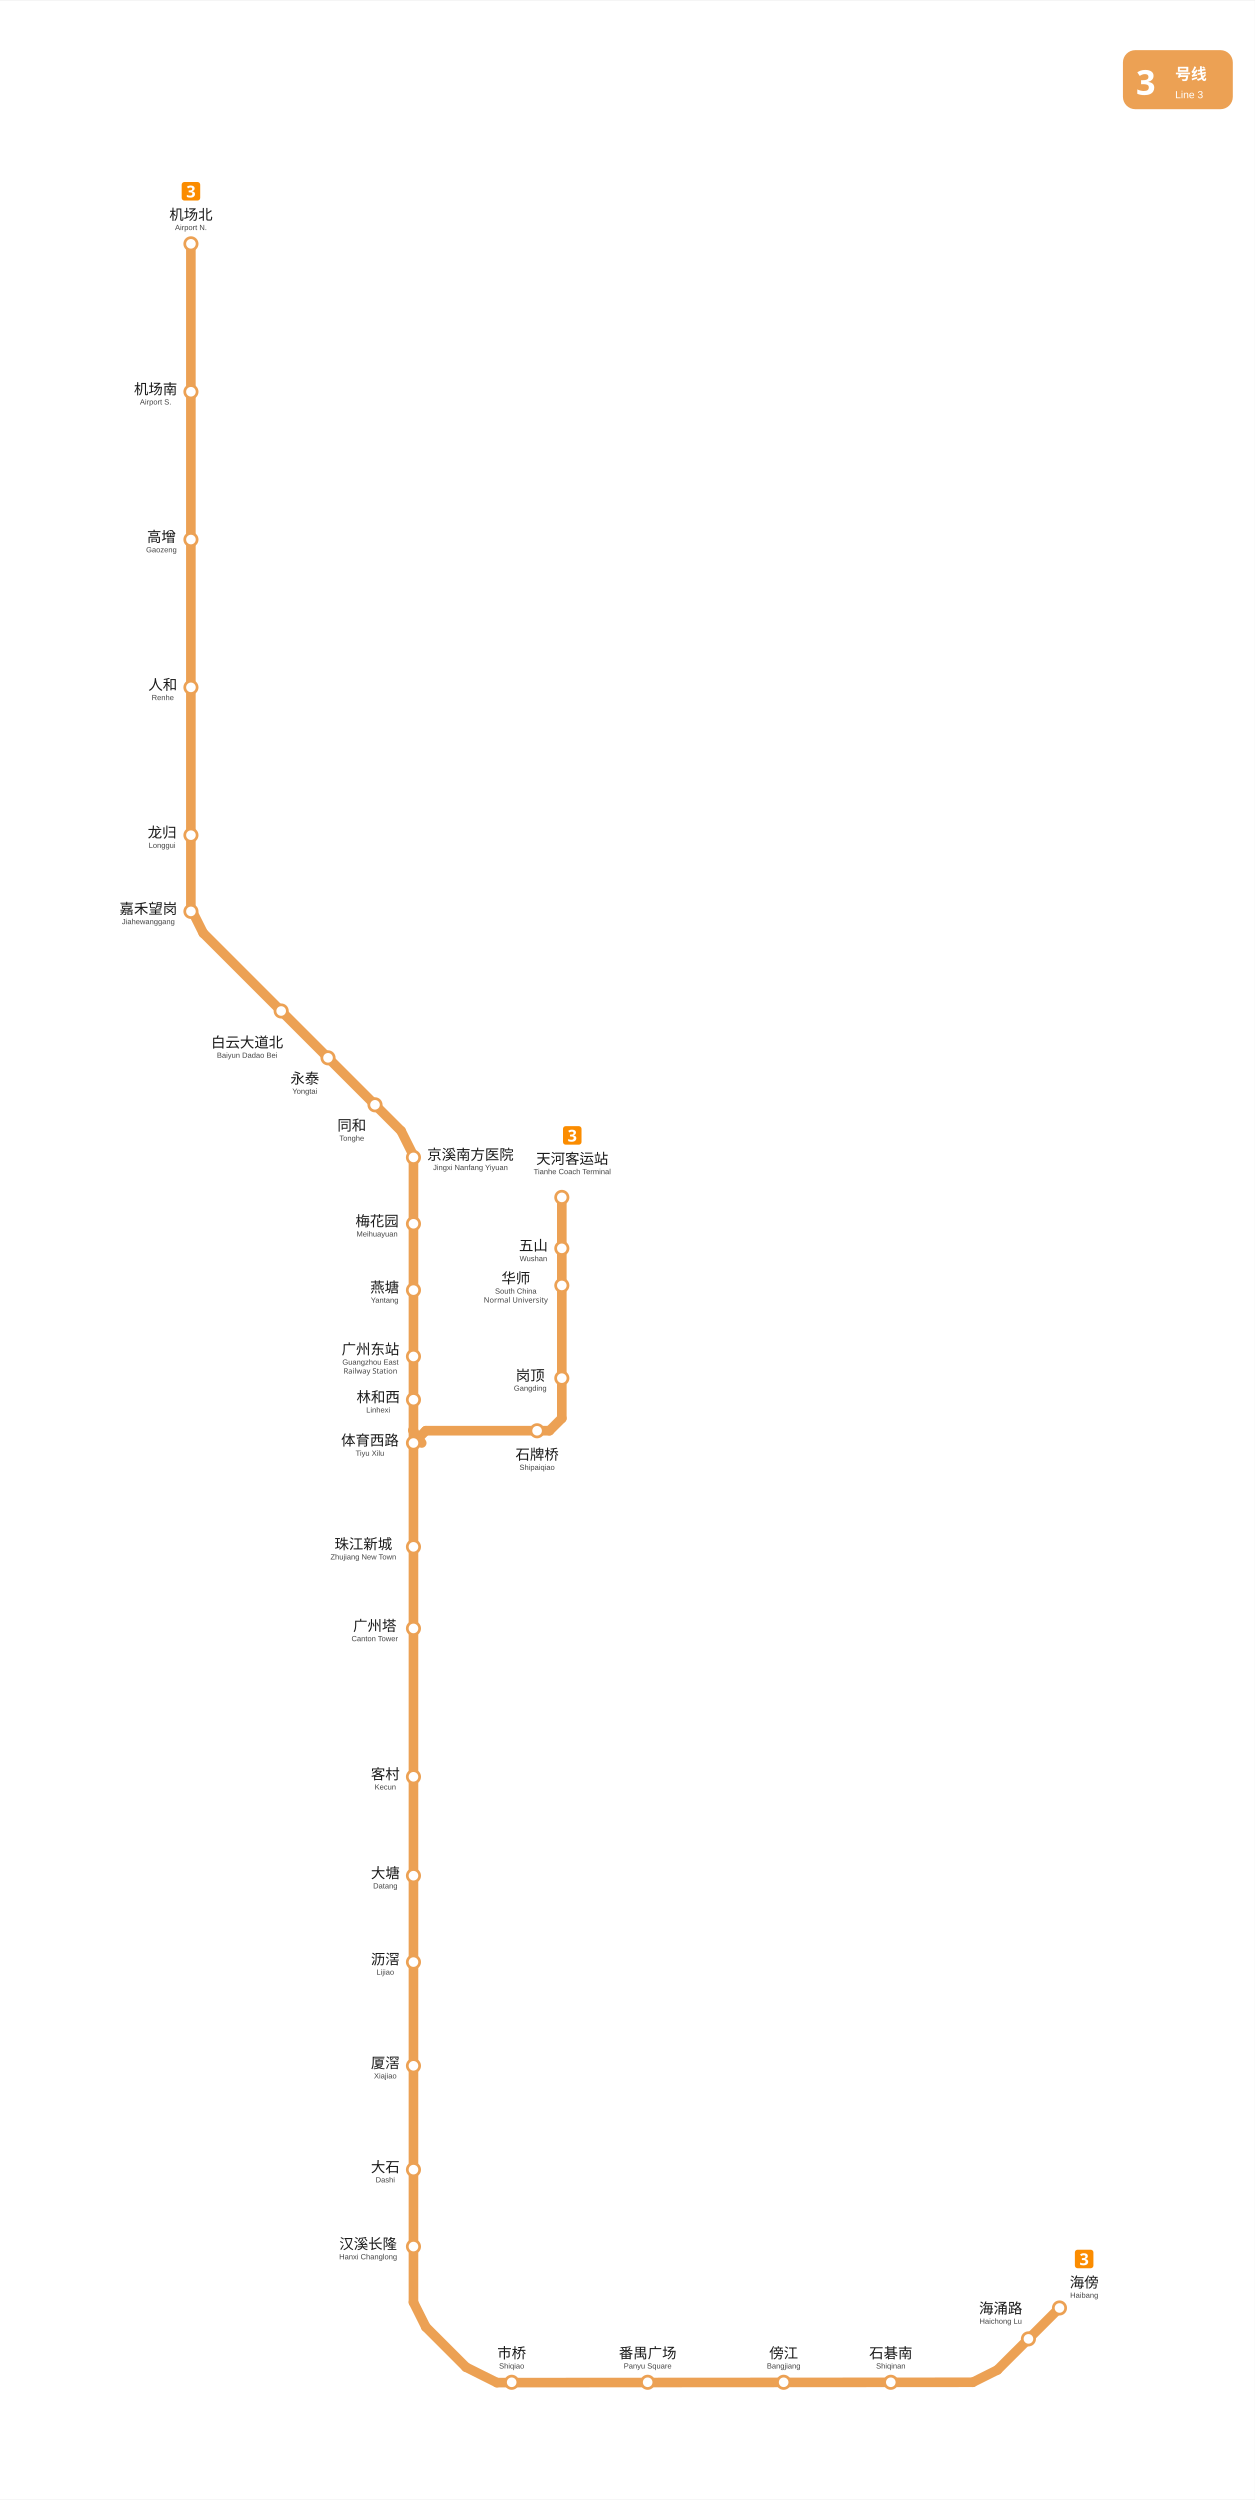
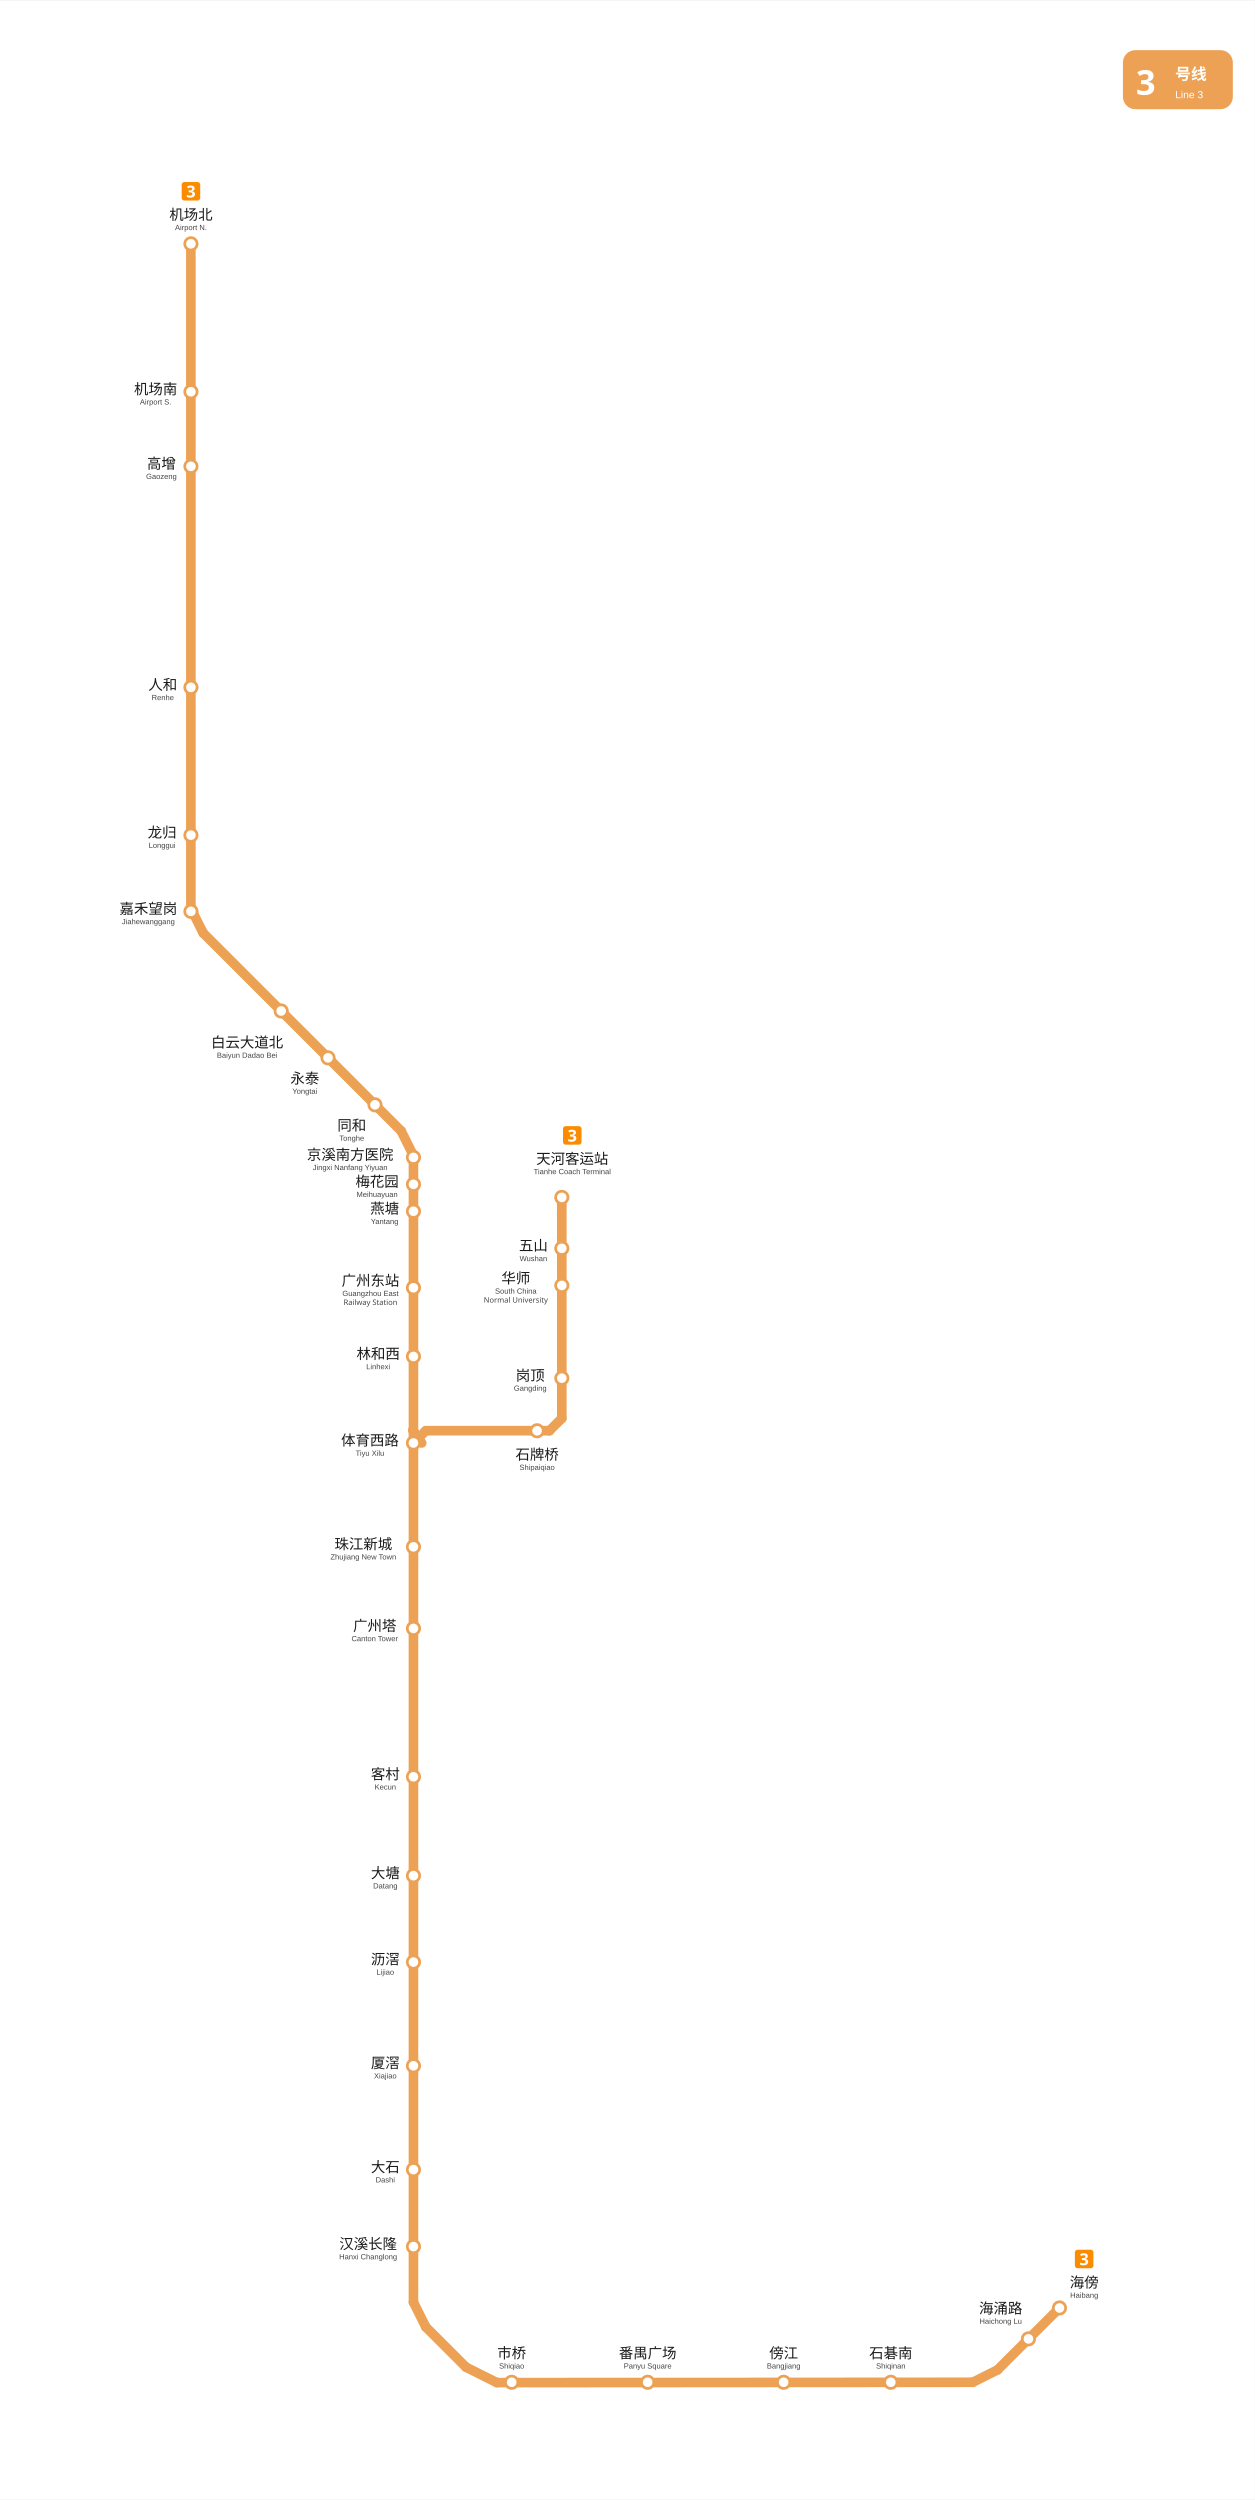
<svg xmlns="http://www.w3.org/2000/svg" viewBox="1359.5 -84.8 913.5 1819.0" data-pins="五山,京溪南方医院,人和,体育西路,傍江,华师,厦滘,同和,嘉禾望岗,大塘,大石,天河客运站,客村,岗顶,市桥,广州东站,广州塔,机场北,机场南,林和西,梅花园,永泰,汉溪长隆,沥滘,海傍,海涌路,燕塘,珠江新城,番禺广场,白云大道北,石牌桥,石碁南,高增,龙归" width="913" height="1819" data-multi="1" data-chains="海傍,海涌路,石碁南,傍江,番禺广场,市桥,汉溪长隆,大石,厦滘,沥滘,大塘,客村,广州塔,珠江新城,体育西路,林和西,广州东站,燕塘,梅花园,京溪南方医院,同和,永泰,白云大道北,嘉禾望岗,龙归,人和,高增,机场南,机场北|体育西路,石牌桥,岗顶,华师,五山,天河客运站">
  <rect x="1359.5" y="-84.8" width="913.495" height="1819.05" fill="#ffffff" />
  <g id="走廊">
    <line x1="1498.45" y1="92.25" x2="1498.45" y2="578.25" style="fill:none;stroke:#ECA154;stroke-width:7;stroke-linecap:round" />
    <line x1="1507.50" y1="594.00" x2="1651.50" y2="738.00" style="fill:none;stroke:#ECA154;stroke-width:7;stroke-linecap:round" />
    <line x1="1498.45" y1="576.00" x2="1507.50" y2="594.09" style="fill:none;stroke:#ECA154;stroke-width:7;stroke-linecap:round" />
    <line x1="1660.50" y1="756.00" x2="1651.50" y2="738.00" style="fill:none;stroke:#ECA154;stroke-width:7;stroke-linecap:round" />
    <line x1="1721.25" y1="1649.25" x2="1698.75" y2="1638.00" style="fill:none;stroke:#ECA154;stroke-width:7;stroke-linecap:round" />
    <line x1="1660.50" y1="1590.75" x2="1669.50" y2="1608.75" style="fill:none;stroke:#ECA154;stroke-width:7;stroke-linecap:round" />
    <line x1="1669.50" y1="1608.75" x2="1698.75" y2="1638.00" style="fill:none;stroke:#ECA154;stroke-width:7;stroke-linecap:round" />
    <line x1="2067.65" y1="1649.00" x2="1721.25" y2="1649.25" style="fill:none;stroke:#ECA154;stroke-width:7;stroke-linecap:round" />
    <line x1="2067.65" y1="1649.00" x2="2085.65" y2="1640.00" style="fill:none;stroke:#ECA154;stroke-width:7;stroke-linecap:round" />
    <line x1="2085.65" y1="1640.00" x2="2130.75" y2="1594.95" style="fill:none;stroke:#ECA154;stroke-width:7;stroke-linecap:round" />
    <line x1="1660.50" y1="965.20" x2="1660.50" y2="964.70" style="fill:none;stroke:#ECA154;stroke-width:7;stroke-linecap:round" />
    <line x1="1660.00" y1="956.00" x2="1666.50" y2="965.20" style="fill:none;stroke:#ECA154;stroke-width:7;stroke-linecap:round" />
    <line x1="1660.50" y1="756.00" x2="1660.50" y2="956.00" style="fill:none;stroke:#ECA154;stroke-width:7;stroke-linecap:round" />
    <line x1="1660.50" y1="956.00" x2="1660.50" y2="1590.75" style="fill:none;stroke:#ECA154;stroke-width:7;stroke-linecap:round" />
    <line x1="1768.50" y1="786.40" x2="1768.50" y2="947.25" style="fill:none;stroke:#ECA154;stroke-width:7;stroke-linecap:round" />
    <line x1="1669.50" y1="956.25" x2="1660.50" y2="965.25" style="fill:none;stroke:#ECA154;stroke-width:7;stroke-linecap:round" />
    <line x1="1759.50" y1="956.25" x2="1669.50" y2="956.25" style="fill:none;stroke:#ECA154;stroke-width:7;stroke-linecap:round" />
    <line x1="1759.50" y1="956.25" x2="1768.50" y2="947.25" style="fill:none;stroke:#ECA154;stroke-width:7;stroke-linecap:round" />
  </g>
  <g id="站圆">
    <circle cx="2130.8" cy="1594.9" r="4.5" data-nm="海傍" style="fill:#FFFFFF;stroke:#ECA154;stroke-width:2" />
    <circle cx="2108.2" cy="1617.4" r="4.5" data-nm="海涌路" style="fill:#FFFFFF;stroke:#ECA154;stroke-width:2" />
    <circle cx="2008.0" cy="1649.0" r="4.5" data-nm="石碁南" style="fill:#FFFFFF;stroke:#ECA154;stroke-width:2" />
    <circle cx="1930.0" cy="1649.0" r="4.5" data-nm="傍江" style="fill:#FFFFFF;stroke:#ECA154;stroke-width:2" />
    <circle cx="1831.0" cy="1649.0" r="4.5" data-nm="番禺广场" style="fill:#FFFFFF;stroke:#ECA154;stroke-width:2" />
    <circle cx="1732.0" cy="1649.0" r="4.5" data-nm="市桥" style="fill:#FFFFFF;stroke:#ECA154;stroke-width:2" />
    <circle cx="1660.5" cy="1550.2" r="4.5" data-nm="汉溪长隆" style="fill:#FFFFFF;stroke:#ECA154;stroke-width:2" />
    <circle cx="1660.5" cy="1494.2" r="4.5" data-nm="大石" style="fill:#FFFFFF;stroke:#ECA154;stroke-width:2" />
    <circle cx="1660.5" cy="1418.6" r="4.5" data-nm="厦滘" style="fill:#FFFFFF;stroke:#ECA154;stroke-width:2" />
    <circle cx="1660.5" cy="1343.1" r="4.5" data-nm="沥滘" style="fill:#FFFFFF;stroke:#ECA154;stroke-width:2" />
    <circle cx="1660.5" cy="1280.2" r="4.5" data-nm="大塘" style="fill:#FFFFFF;stroke:#ECA154;stroke-width:2" />
    <circle cx="1660.5" cy="1208.2" r="4.5" data-nm="客村" style="fill:#FFFFFF;stroke:#ECA154;stroke-width:2" />
    <circle cx="1660.5" cy="1100.2" r="4.5" data-nm="广州塔" style="fill:#FFFFFF;stroke:#ECA154;stroke-width:2" />
    <circle cx="1660.5" cy="1040.8" r="4.5" data-nm="珠江新城" style="fill:#FFFFFF;stroke:#ECA154;stroke-width:2" />
    <circle cx="1660.5" cy="965.2" r="4.5" data-nm="体育西路" style="fill:#FFFFFF;stroke:#ECA154;stroke-width:2" />
    <circle cx="1750.5" cy="956.3" r="4.5" data-nm="石牌桥" style="fill:#FFFFFF;stroke:#ECA154;stroke-width:2" />
    <circle cx="1768.5" cy="918.0" r="4.5" data-nm="岗顶" style="fill:#FFFFFF;stroke:#ECA154;stroke-width:2" />
    <circle cx="1768.5" cy="850.5" r="4.5" data-nm="华师" style="fill:#FFFFFF;stroke:#ECA154;stroke-width:2" />
    <circle cx="1768.5" cy="823.5" r="4.5" data-nm="五山" style="fill:#FFFFFF;stroke:#ECA154;stroke-width:2" />
    <circle cx="1768.5" cy="786.4" r="4.5" data-nm="天河客运站" style="fill:#FFFFFF;stroke:#ECA154;stroke-width:2" />
-     <circle cx="1660.5" cy="933.7" r="4.5" data-nm="林和西" style="fill:#FFFFFF;stroke:#ECA154;stroke-width:2" />
-     <circle cx="1660.5" cy="902.2" r="4.5" data-nm="广州东站" style="fill:#FFFFFF;stroke:#ECA154;stroke-width:2" />
-     <circle cx="1660.5" cy="853.9" r="4.5" data-nm="燕塘" style="fill:#FFFFFF;stroke:#ECA154;stroke-width:2" />
-     <circle cx="1660.5" cy="805.6" r="4.5" data-nm="梅花园" style="fill:#FFFFFF;stroke:#ECA154;stroke-width:2" />
+     <circle cx="1660.5" cy="902.2" r="4.5" data-nm="林和西" style="fill:#FFFFFF;stroke:#ECA154;stroke-width:2" />
+     <circle cx="1660.5" cy="852.2" r="4.5" data-nm="广州东站" style="fill:#FFFFFF;stroke:#ECA154;stroke-width:2" />
+     <circle cx="1660.5" cy="796.5" r="4.5" data-nm="燕塘" style="fill:#FFFFFF;stroke:#ECA154;stroke-width:2" />
+     <circle cx="1660.5" cy="776.9" r="4.5" data-nm="梅花园" style="fill:#FFFFFF;stroke:#ECA154;stroke-width:2" />
    <circle cx="1660.5" cy="757.3" r="4.5" data-nm="京溪南方医院" style="fill:#FFFFFF;stroke:#ECA154;stroke-width:2" />
    <circle cx="1632.5" cy="719.0" r="4.5" data-nm="同和" style="fill:#FFFFFF;stroke:#ECA154;stroke-width:2" />
    <circle cx="1598.3" cy="684.8" r="4.5" data-nm="永泰" style="fill:#FFFFFF;stroke:#ECA154;stroke-width:2" />
    <circle cx="1564.2" cy="650.7" r="4.5" data-nm="白云大道北" style="fill:#FFFFFF;stroke:#ECA154;stroke-width:2" />
    <circle cx="1498.5" cy="578.2" r="4.5" data-nm="嘉禾望岗" style="fill:#FFFFFF;stroke:#ECA154;stroke-width:2" />
    <circle cx="1498.5" cy="522.7" r="4.5" data-nm="龙归" style="fill:#FFFFFF;stroke:#ECA154;stroke-width:2" />
    <circle cx="1498.5" cy="415.1" r="4.5" data-nm="人和" style="fill:#FFFFFF;stroke:#ECA154;stroke-width:2" />
-     <circle cx="1498.5" cy="307.5" r="4.5" data-nm="高增" style="fill:#FFFFFF;stroke:#ECA154;stroke-width:2" />
+     <circle cx="1498.5" cy="254.2" r="4.5" data-nm="高增" style="fill:#FFFFFF;stroke:#ECA154;stroke-width:2" />
    <circle cx="1498.5" cy="199.9" r="4.5" data-nm="机场南" style="fill:#FFFFFF;stroke:#ECA154;stroke-width:2" />
    <circle cx="1498.5" cy="92.2" r="4.5" data-nm="机场北" style="fill:#FFFFFF;stroke:#ECA154;stroke-width:2" />
  </g>
  <g id="线路徽标">
    <g data-badge="header" transform="translate(2176.99 -48.8)" data-ink="#FFFFFF" data-box="2177.0,-48.8,2257.0,-5.8" data-chip="2177.0,-48.8,2257.0,-5.8">
      <rect x="0" y="0" width="80.0" height="43.0" rx="9.0" fill="#ECA154" />
      <text x="9.5" y="32.5" font-family="'Microsoft YaHei', sans-serif" font-size="25" font-weight="bold" fill="#FFFFFF">3</text>
      <text x="38.0" y="21.5" font-family="'Microsoft YaHei', sans-serif" font-size="11.5" font-weight="600" fill="#FFFFFF">号线</text>
      <text x="38.0" y="35.0" font-family="Arial, sans-serif" font-size="7.5" fill="#FFFFFF">Line 3</text>
    </g>
    <g data-badge="chip" transform="translate(2142.01 1552.49)" data-box="2142.0,1552.5,2155.5,1566.0">
      <path d="M11.54 13.49h-9.59c-1.07 0 -1.95 -0.88 -1.95 -1.95v-9.59c0 -1.07 0.88 -1.95 1.95 -1.95h9.59c1.07 0 1.95 0.88 1.95 1.95v9.59C13.49 12.61 12.61 13.49 11.54 13.49z" fill="#FB8C00" />
      <path d="M9.44 4.59c0 0.59 -0.18 1.06 -0.53 1.42c-0.36 0.35 -0.79 0.59 -1.31 0.72v0.04c0.68 0.09 1.2 0.3 1.56 0.64c0.36 0.34 0.54 0.78 0.54 1.34c0 0.5 -0.12 0.94 -0.37 1.34c-0.24 0.4 -0.62 0.71 -1.13 0.94c-0.51 0.23 -1.16 0.34 -1.96 0.34c-0.93 0 -1.75 -0.16 -2.47 -0.47v-1.54c0.37 0.18 0.75 0.32 1.15 0.42s0.78 0.14 1.13 0.14c0.65 0 1.1 -0.11 1.36 -0.34c0.26 -0.22 0.39 -0.54 0.39 -0.95c0 -0.23 -0.06 -0.43 -0.18 -0.6s-0.33 -0.29 -0.63 -0.38c-0.3 -0.08 -0.72 -0.13 -1.25 -0.13h-0.65v-1.39h0.66c0.53 0 0.93 -0.05 1.21 -0.15c0.28 -0.1 0.46 -0.24 0.56 -0.41s0.15 -0.37 0.15 -0.59c0 -0.3 -0.09 -0.54 -0.28 -0.71c-0.19 -0.17 -0.5 -0.26 -0.94 -0.26c-0.41 0 -0.76 0.07 -1.07 0.22c-0.3 0.14 -0.56 0.28 -0.76 0.41l-0.84 -1.25c0.34 -0.24 0.73 -0.44 1.18 -0.6s0.99 -0.24 1.61 -0.24c0.88 0 1.58 0.18 2.09 0.53C9.18 3.44 9.44 3.94 9.44 4.59z" fill="#FFFFFF" />
    </g>
    <g data-badge="chip" transform="translate(1491.76 47.21)" data-box="1491.8,47.2,1505.2,60.7">
      <path d="M11.54 13.49h-9.59c-1.07 0 -1.95 -0.88 -1.95 -1.95v-9.59c0 -1.07 0.88 -1.95 1.95 -1.95h9.59c1.07 0 1.95 0.88 1.95 1.95v9.59C13.49 12.61 12.61 13.49 11.54 13.49z" fill="#FB8C00" />
      <path d="M9.44 4.59c0 0.59 -0.18 1.06 -0.53 1.42c-0.36 0.35 -0.79 0.59 -1.31 0.72v0.04c0.68 0.09 1.2 0.3 1.56 0.64c0.36 0.34 0.54 0.78 0.54 1.34c0 0.5 -0.12 0.94 -0.37 1.34c-0.24 0.4 -0.62 0.71 -1.13 0.94c-0.51 0.23 -1.16 0.34 -1.96 0.34c-0.93 0 -1.75 -0.16 -2.47 -0.47v-1.54c0.37 0.18 0.75 0.32 1.15 0.42s0.78 0.14 1.13 0.14c0.65 0 1.1 -0.11 1.36 -0.34c0.26 -0.22 0.39 -0.54 0.39 -0.95c0 -0.23 -0.06 -0.43 -0.18 -0.6s-0.33 -0.29 -0.63 -0.38c-0.3 -0.08 -0.72 -0.13 -1.25 -0.13h-0.65v-1.39h0.66c0.53 0 0.93 -0.05 1.21 -0.15c0.28 -0.1 0.46 -0.24 0.56 -0.41s0.15 -0.37 0.15 -0.59c0 -0.3 -0.09 -0.54 -0.28 -0.71c-0.19 -0.17 -0.5 -0.26 -0.94 -0.26c-0.41 0 -0.76 0.07 -1.07 0.22c-0.3 0.14 -0.56 0.28 -0.76 0.41l-0.84 -1.25c0.34 -0.24 0.73 -0.44 1.18 -0.6s0.99 -0.24 1.61 -0.24c0.88 0 1.58 0.18 2.09 0.53C9.18 3.44 9.44 3.94 9.44 4.59z" fill="#FFFFFF" />
    </g>
    <g data-badge="chip" transform="translate(1769.36 734.544)" data-box="1769.4,734.5,1782.9,748.0">
      <path d="M11.54 13.49h-9.59c-1.07 0 -1.95 -0.88 -1.95 -1.95v-9.59c0 -1.07 0.88 -1.95 1.95 -1.95h9.59c1.07 0 1.95 0.88 1.95 1.95v9.59C13.49 12.61 12.61 13.49 11.54 13.49z" fill="#FB8C00" />
      <path d="M9.44 4.59c0 0.59 -0.18 1.06 -0.53 1.42c-0.36 0.35 -0.79 0.59 -1.31 0.72v0.04c0.68 0.09 1.2 0.3 1.56 0.64c0.36 0.34 0.54 0.78 0.54 1.34c0 0.5 -0.12 0.94 -0.37 1.34c-0.24 0.4 -0.62 0.71 -1.13 0.94c-0.51 0.23 -1.16 0.34 -1.96 0.34c-0.93 0 -1.75 -0.16 -2.47 -0.47v-1.54c0.37 0.18 0.75 0.32 1.15 0.42s0.78 0.14 1.13 0.14c0.65 0 1.1 -0.11 1.36 -0.34c0.26 -0.22 0.39 -0.54 0.39 -0.95c0 -0.23 -0.06 -0.43 -0.18 -0.6s-0.33 -0.29 -0.63 -0.38c-0.3 -0.08 -0.72 -0.13 -1.25 -0.13h-0.65v-1.39h0.66c0.53 0 0.93 -0.05 1.21 -0.15c0.28 -0.1 0.46 -0.24 0.56 -0.41s0.15 -0.37 0.15 -0.59c0 -0.3 -0.09 -0.54 -0.28 -0.71c-0.19 -0.17 -0.5 -0.26 -0.94 -0.26c-0.41 0 -0.76 0.07 -1.07 0.22c-0.3 0.14 -0.56 0.28 -0.76 0.41l-0.84 -1.25c0.34 -0.24 0.73 -0.44 1.18 -0.6s0.99 -0.24 1.61 -0.24c0.88 0 1.58 0.18 2.09 0.53C9.18 3.44 9.44 3.94 9.44 4.59z" fill="#FFFFFF" />
    </g>
  </g>
  <g id="站名标注" font-family="'Microsoft YaHei', 'PingFang SC', sans-serif">
    <text x="2148.8" y="1580.0" text-anchor="middle" font-size="10.5" font-weight="500" fill="#1a1a1a">海傍</text>
    <text x="2148.8" y="1587.5" text-anchor="middle" font-size="5.5" font-family="Arial, sans-serif" fill="#444444">Haibang</text>
    <text x="2088.0" y="1598.9" text-anchor="middle" font-size="10.5" font-weight="500" fill="#1a1a1a">海涌路</text>
    <text x="2088.0" y="1606.4" text-anchor="middle" font-size="5.5" font-family="Arial, sans-serif" fill="#444444">Haichong Lu</text>
    <text x="2008.0" y="1631.5" text-anchor="middle" font-size="10.5" font-weight="500" fill="#1a1a1a">石碁南</text>
    <text x="2008.0" y="1639.0" text-anchor="middle" font-size="5.5" font-family="Arial, sans-serif" fill="#444444">Shiqinan</text>
    <text x="1930.0" y="1631.5" text-anchor="middle" font-size="10.5" font-weight="500" fill="#1a1a1a">傍江</text>
    <text x="1930.0" y="1639.0" text-anchor="middle" font-size="5.5" font-family="Arial, sans-serif" fill="#444444">Bangjiang</text>
    <text x="1831.0" y="1631.5" text-anchor="middle" font-size="10.5" font-weight="500" fill="#1a1a1a">番禺广场</text>
    <text x="1831.0" y="1639.0" text-anchor="middle" font-size="5.5" font-family="Arial, sans-serif" fill="#444444">Panyu Square</text>
    <text x="1732.0" y="1631.5" text-anchor="middle" font-size="10.5" font-weight="500" fill="#1a1a1a">市桥</text>
    <text x="1732.0" y="1639.0" text-anchor="middle" font-size="5.5" font-family="Arial, sans-serif" fill="#444444">Shiqiao</text>
    <text x="1627.5" y="1552.0" text-anchor="middle" font-size="10.5" font-weight="500" fill="#1a1a1a">汉溪长隆</text>
    <text x="1627.5" y="1559.5" text-anchor="middle" font-size="5.5" font-family="Arial, sans-serif" fill="#444444">Hanxi Changlong</text>
    <text x="1640.0" y="1496.0" text-anchor="middle" font-size="10.5" font-weight="500" fill="#1a1a1a">大石</text>
    <text x="1640.0" y="1503.5" text-anchor="middle" font-size="5.5" font-family="Arial, sans-serif" fill="#444444">Dashi</text>
    <text x="1640.0" y="1420.3" text-anchor="middle" font-size="10.5" font-weight="500" fill="#1a1a1a">厦滘</text>
    <text x="1640.0" y="1427.8" text-anchor="middle" font-size="5.5" font-family="Arial, sans-serif" fill="#444444">Xiajiao</text>
    <text x="1640.0" y="1344.8" text-anchor="middle" font-size="10.5" font-weight="500" fill="#1a1a1a">沥滘</text>
    <text x="1640.0" y="1352.3" text-anchor="middle" font-size="5.5" font-family="Arial, sans-serif" fill="#444444">Lijiao</text>
    <text x="1640.0" y="1282.0" text-anchor="middle" font-size="10.5" font-weight="500" fill="#1a1a1a">大塘</text>
    <text x="1640.0" y="1289.5" text-anchor="middle" font-size="5.5" font-family="Arial, sans-serif" fill="#444444">Datang</text>
    <text x="1640.0" y="1210.0" text-anchor="middle" font-size="10.5" font-weight="500" fill="#1a1a1a">客村</text>
    <text x="1640.0" y="1217.5" text-anchor="middle" font-size="5.5" font-family="Arial, sans-serif" fill="#444444">Kecun</text>
    <text x="1632.3" y="1102.0" text-anchor="middle" font-size="10.5" font-weight="500" fill="#1a1a1a">广州塔</text>
    <text x="1632.3" y="1109.5" text-anchor="middle" font-size="5.5" font-family="Arial, sans-serif" fill="#444444">Canton Tower</text>
    <text x="1624.0" y="1042.5" text-anchor="middle" font-size="10.5" font-weight="500" fill="#1a1a1a">珠江新城</text>
    <text x="1624.0" y="1050.0" text-anchor="middle" font-size="5.5" font-family="Arial, sans-serif" fill="#444444">Zhujiang New Town</text>
    <text x="1745.5" y="919.8" text-anchor="middle" font-size="10.5" font-weight="500" fill="#1a1a1a">岗顶</text>
    <text x="1745.5" y="927.2" text-anchor="middle" font-size="5.5" font-family="Arial, sans-serif" fill="#444444">Gangding</text>
    <text x="1735.0" y="849.0" text-anchor="middle" font-size="10.5" font-weight="500" fill="#1a1a1a">华师</text>
    <text x="1735.0" y="856.5" text-anchor="middle" font-size="5.5" font-family="Arial, sans-serif" fill="#444444">South China</text>
    <text x="1735.0" y="863.0" text-anchor="middle" font-size="5.5" fill="#444444">Normal University</text>
    <text x="1747.8" y="825.2" text-anchor="middle" font-size="10.5" font-weight="500" fill="#1a1a1a">五山</text>
    <text x="1747.8" y="832.8" text-anchor="middle" font-size="5.5" font-family="Arial, sans-serif" fill="#444444">Wushan</text>
    <text x="1776.1" y="762.0" text-anchor="middle" font-size="10.5" font-weight="500" fill="#1a1a1a">天河客运站</text>
    <text x="1776.1" y="769.5" text-anchor="middle" font-size="5.5" font-family="Arial, sans-serif" fill="#444444">Tianhe Coach Terminal</text>
-     <text x="1629.2" y="900.7" text-anchor="middle" font-size="10.5" font-weight="500" fill="#1a1a1a">广州东站</text>
-     <text x="1629.2" y="908.2" text-anchor="middle" font-size="5.5" font-family="Arial, sans-serif" fill="#444444">Guangzhou East</text>
-     <text x="1629.2" y="914.7" text-anchor="middle" font-size="5.5" fill="#444444">Railway Station</text>
-     <text x="1639.5" y="855.6" text-anchor="middle" font-size="10.5" font-weight="500" fill="#1a1a1a">燕塘</text>
-     <text x="1639.5" y="863.1" text-anchor="middle" font-size="5.5" font-family="Arial, sans-serif" fill="#444444">Yantang</text>
-     <text x="1634.0" y="807.4" text-anchor="middle" font-size="10.5" font-weight="500" fill="#1a1a1a">梅花园</text>
-     <text x="1634.0" y="814.9" text-anchor="middle" font-size="5.5" font-family="Arial, sans-serif" fill="#444444">Meihuayuan</text>
-     <text x="1702.0" y="759.0" text-anchor="middle" font-size="10.5" font-weight="500" fill="#1a1a1a">京溪南方医院</text>
-     <text x="1702.0" y="766.5" text-anchor="middle" font-size="5.5" font-family="Arial, sans-serif" fill="#444444">Jingxi Nanfang Yiyuan</text>
+     <text x="1634.8" y="904.0" text-anchor="middle" font-size="10.5" font-weight="500" fill="#1a1a1a">林和西</text>
+     <text x="1634.8" y="911.5" text-anchor="middle" font-size="5.5" font-family="Arial, sans-serif" fill="#444444">Linhexi</text>
+     <text x="1629.2" y="850.7" text-anchor="middle" font-size="10.5" font-weight="500" fill="#1a1a1a">广州东站</text>
+     <text x="1629.2" y="858.2" text-anchor="middle" font-size="5.5" font-family="Arial, sans-serif" fill="#444444">Guangzhou East</text>
+     <text x="1629.2" y="864.7" text-anchor="middle" font-size="5.5" fill="#444444">Railway Station</text>
+     <text x="1639.5" y="798.2" text-anchor="middle" font-size="10.5" font-weight="500" fill="#1a1a1a">燕塘</text>
+     <text x="1639.5" y="805.8" text-anchor="middle" font-size="5.5" font-family="Arial, sans-serif" fill="#444444">Yantang</text>
+     <text x="1634.0" y="778.6" text-anchor="middle" font-size="10.5" font-weight="500" fill="#1a1a1a">梅花园</text>
+     <text x="1634.0" y="786.1" text-anchor="middle" font-size="5.5" font-family="Arial, sans-serif" fill="#444444">Meihuayuan</text>
+     <text x="1614.4" y="759.0" text-anchor="middle" font-size="10.5" font-weight="500" fill="#1a1a1a">京溪南方医院</text>
+     <text x="1614.4" y="766.5" text-anchor="middle" font-size="5.5" font-family="Arial, sans-serif" fill="#444444">Jingxi Nanfang Yiyuan</text>
    <text x="1615.6" y="737.7" text-anchor="middle" font-size="10.5" font-weight="500" fill="#1a1a1a">同和</text>
    <text x="1615.6" y="745.2" text-anchor="middle" font-size="5.5" font-family="Arial, sans-serif" fill="#444444">Tonghe</text>
    <text x="1581.4" y="703.5" text-anchor="middle" font-size="10.5" font-weight="500" fill="#1a1a1a">永泰</text>
    <text x="1581.4" y="711.0" text-anchor="middle" font-size="5.5" font-family="Arial, sans-serif" fill="#444444">Yongtai</text>
    <text x="1539.4" y="677.3" text-anchor="middle" font-size="10.5" font-weight="500" fill="#1a1a1a">白云大道北</text>
    <text x="1539.4" y="684.8" text-anchor="middle" font-size="5.5" font-family="Arial, sans-serif" fill="#444444">Baiyun Dadao Bei</text>
    <text x="1467.5" y="580.0" text-anchor="middle" font-size="10.5" font-weight="500" fill="#1a1a1a">嘉禾望岗</text>
    <text x="1467.5" y="587.5" text-anchor="middle" font-size="5.5" font-family="Arial, sans-serif" fill="#444444">Jiahewanggang</text>
    <text x="1477.5" y="524.5" text-anchor="middle" font-size="10.5" font-weight="500" fill="#1a1a1a">龙归</text>
    <text x="1477.5" y="532.0" text-anchor="middle" font-size="5.5" font-family="Arial, sans-serif" fill="#444444">Longgui</text>
    <text x="1478.0" y="416.9" text-anchor="middle" font-size="10.5" font-weight="500" fill="#1a1a1a">人和</text>
    <text x="1478.0" y="424.4" text-anchor="middle" font-size="5.5" font-family="Arial, sans-serif" fill="#444444">Renhe</text>
-     <text x="1477.0" y="309.2" text-anchor="middle" font-size="10.5" font-weight="500" fill="#1a1a1a">高增</text>
-     <text x="1477.0" y="316.8" text-anchor="middle" font-size="5.5" font-family="Arial, sans-serif" fill="#444444">Gaozeng</text>
+     <text x="1477.0" y="255.9" text-anchor="middle" font-size="10.5" font-weight="500" fill="#1a1a1a">高增</text>
+     <text x="1477.0" y="263.4" text-anchor="middle" font-size="5.5" font-family="Arial, sans-serif" fill="#444444">Gaozeng</text>
    <text x="1472.8" y="201.7" text-anchor="middle" font-size="10.5" font-weight="500" fill="#1a1a1a">机场南</text>
    <text x="1472.8" y="209.2" text-anchor="middle" font-size="5.5" font-family="Arial, sans-serif" fill="#444444">Airport S.</text>
    <text x="1498.5" y="74.7" text-anchor="middle" font-size="10.5" font-weight="500" fill="#1a1a1a">机场北</text>
    <text x="1498.5" y="82.2" text-anchor="middle" font-size="5.5" font-family="Arial, sans-serif" fill="#444444">Airport N.</text>
    <text x="1628.8" y="967.0" text-anchor="middle" font-size="10.5" font-weight="500" fill="#1a1a1a">体育西路</text>
    <text x="1628.8" y="974.5" text-anchor="middle" font-size="5.5" font-family="Arial, sans-serif" fill="#444444">Tiyu Xilu</text>
    <text x="1750.5" y="977.3" text-anchor="middle" font-size="10.5" font-weight="500" fill="#1a1a1a">石牌桥</text>
    <text x="1750.5" y="984.8" text-anchor="middle" font-size="5.5" font-family="Arial, sans-serif" fill="#444444">Shipaiqiao</text>
-     <text x="1634.8" y="935.5" text-anchor="middle" font-size="10.5" font-weight="500" fill="#1a1a1a">林和西</text>
-     <text x="1634.8" y="943.0" text-anchor="middle" font-size="5.5" font-family="Arial, sans-serif" fill="#444444">Linhexi</text>
  </g>
</svg>
